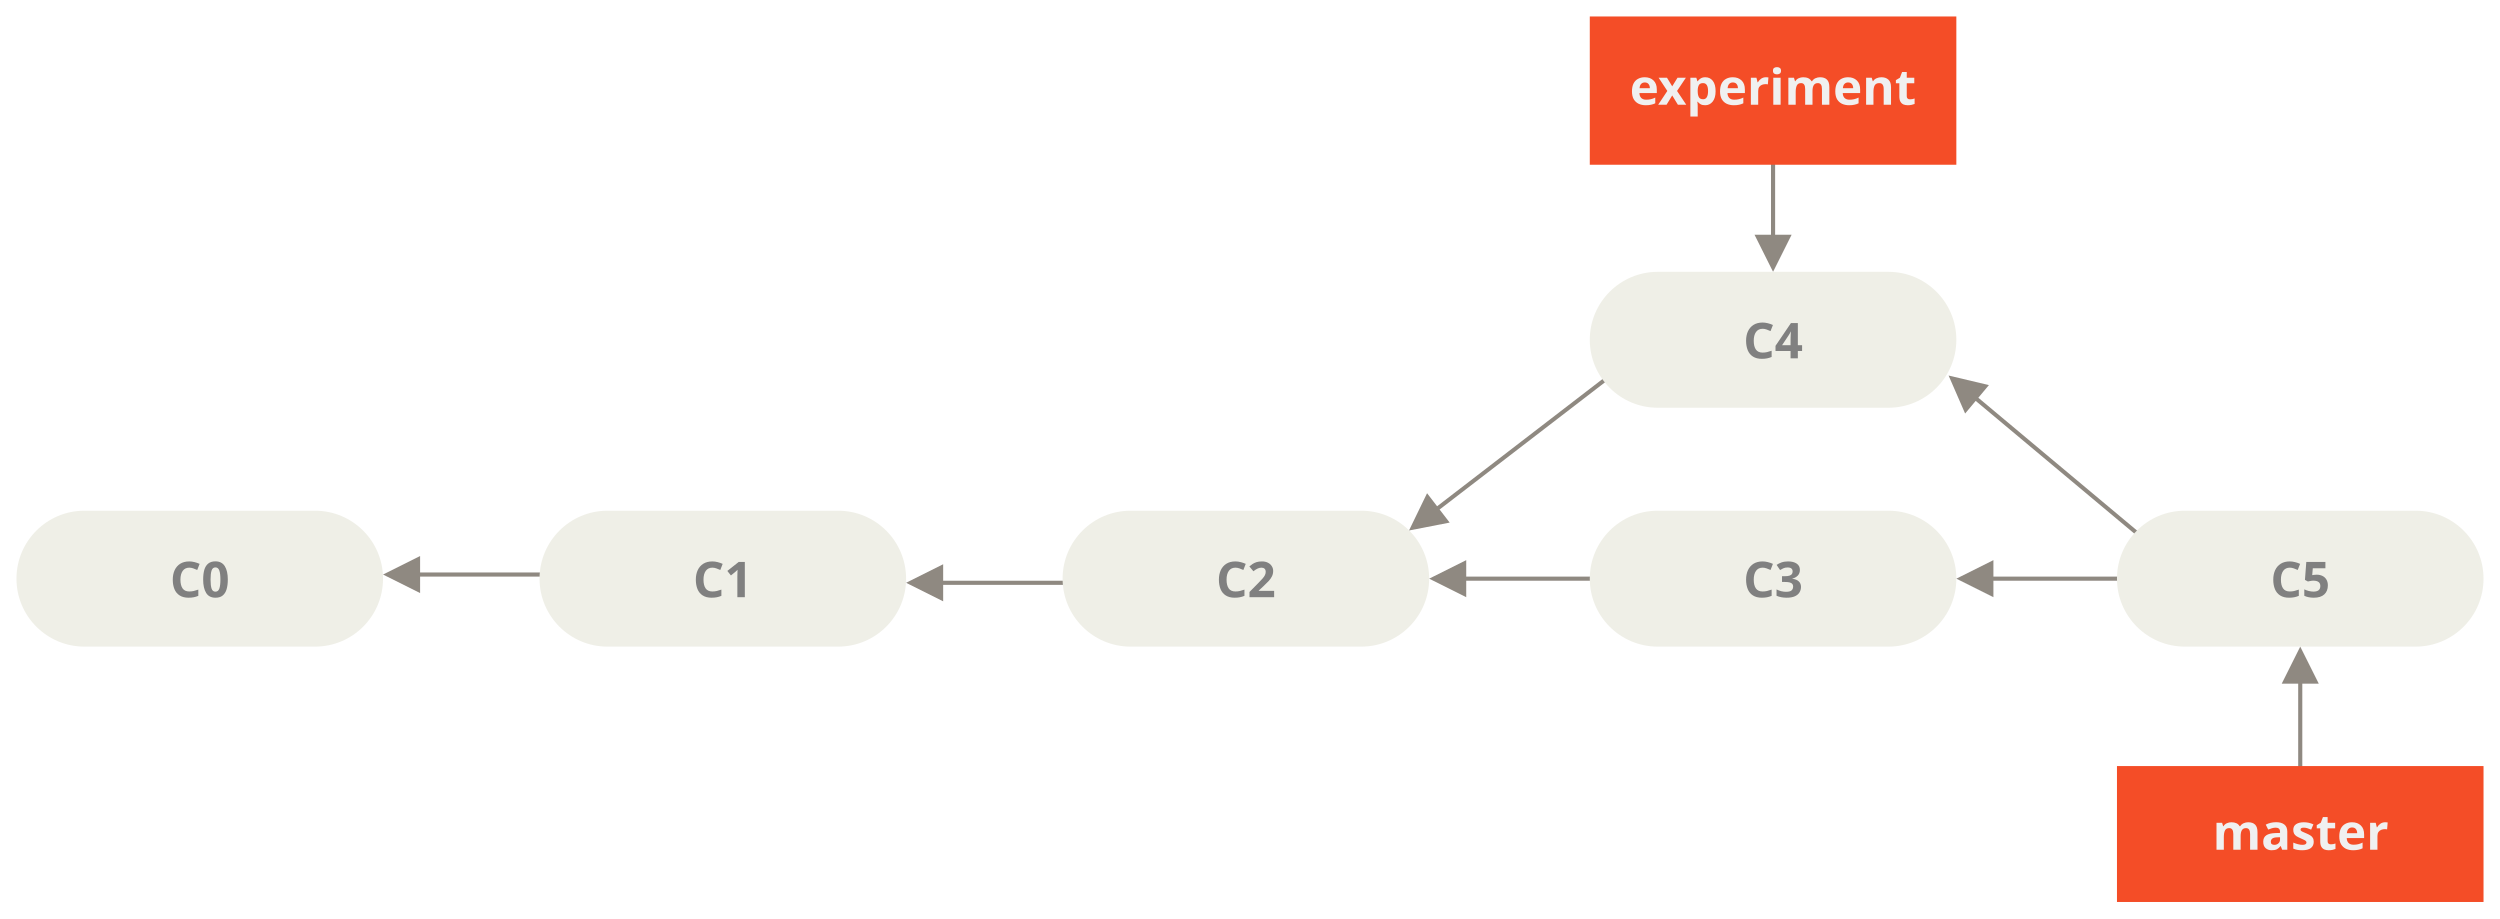
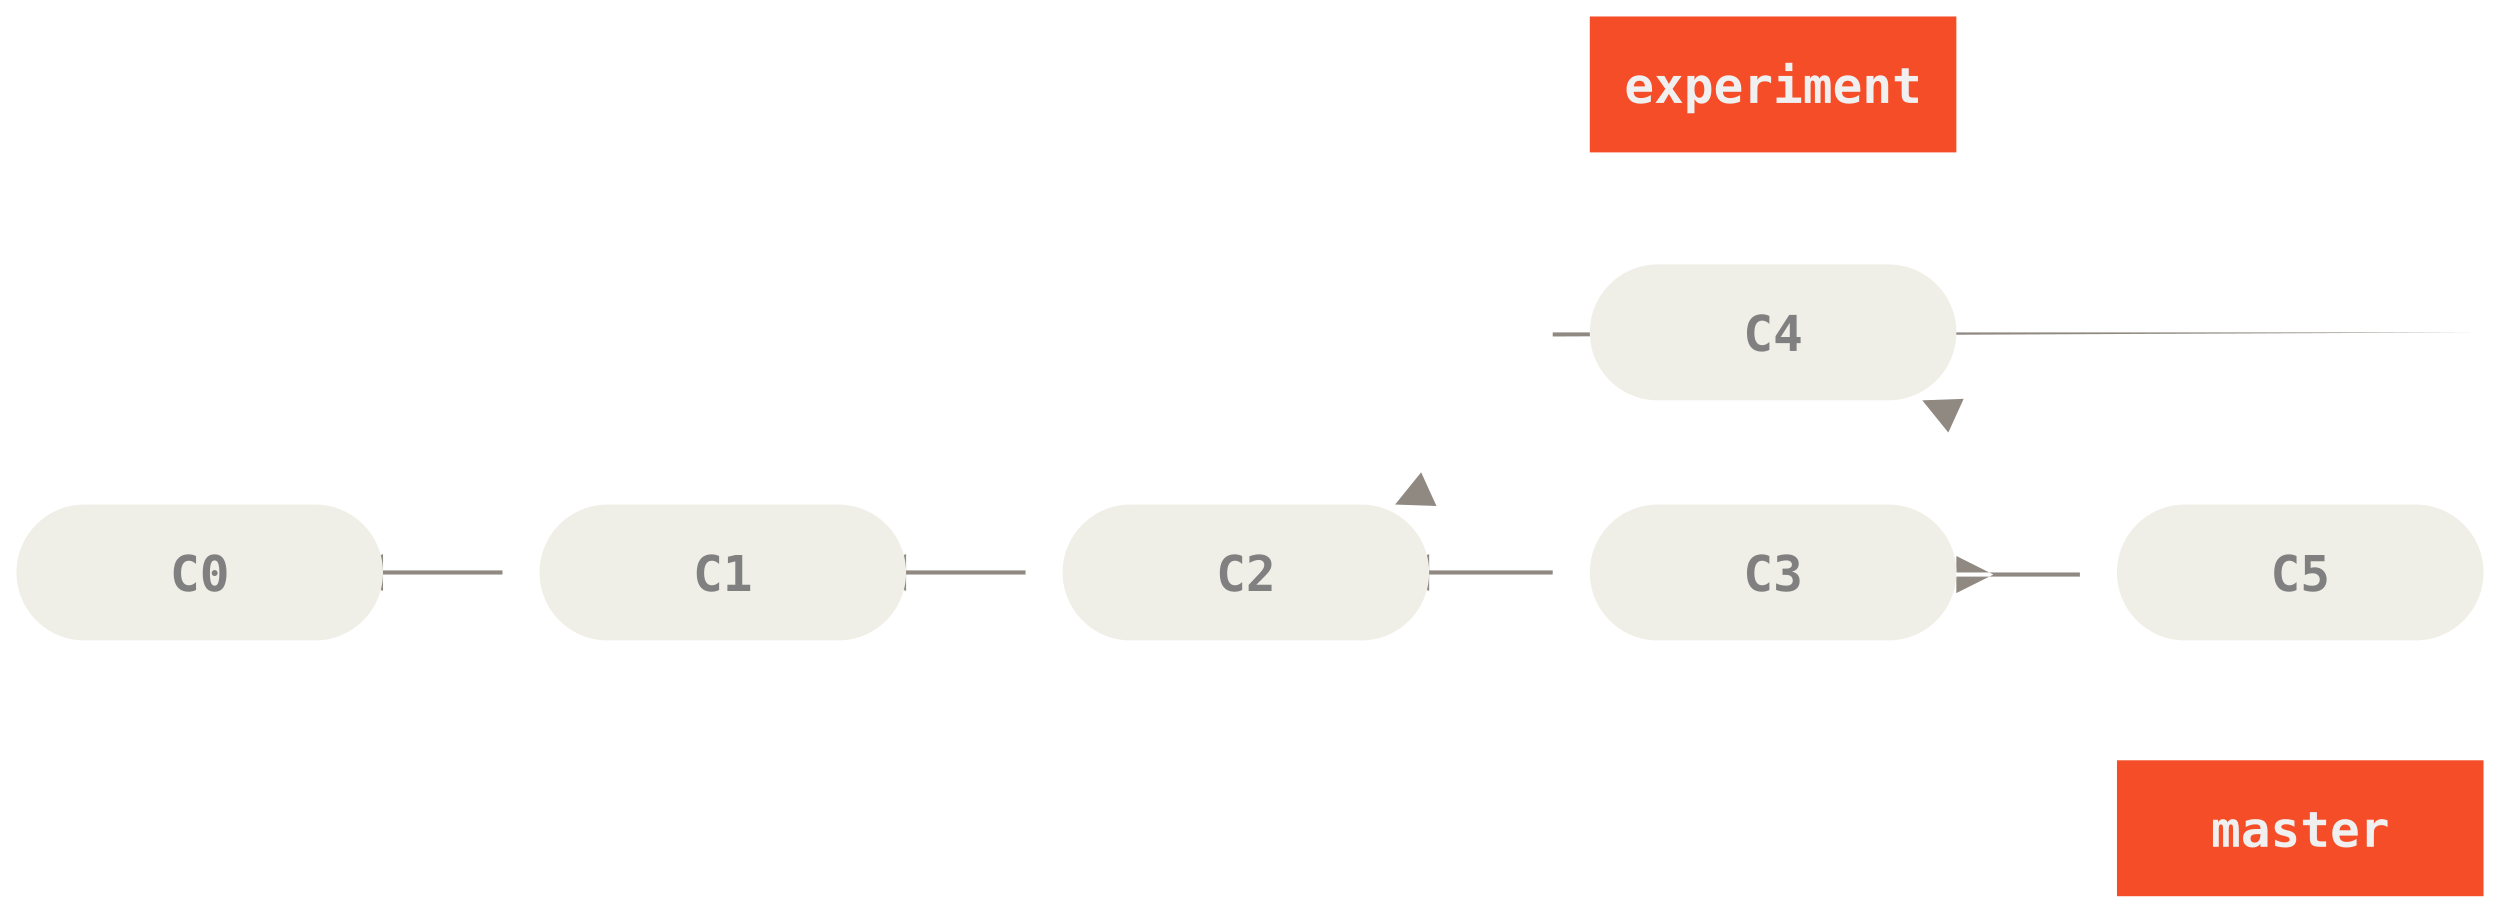
- <svg xmlns="http://www.w3.org/2000/svg" id="svg35114" version="1.1" viewBox="0 0 607 223">
-   <g id="03---Rebase-2" transform="translate(-10,-7)" style="fill-rule:evenodd;fill:none">
-     <path id="Line" d="m112 146h35v1h-35v4l-9-4.5 9-4.5z" style="fill-rule:nonzero;fill:#8f8981" />
-     <path id="Line-2" d="m239 148h35v1h-35v4l-9-4.5 9-4.5z" style="fill-rule:nonzero;fill:#8f8981" />
-     <g id="brown" transform="translate(14,131)">
-       <rect id="Rectangle-1" width="89" height="33" rx="16.5" ry="16.5" style="fill-rule:evenodd;fill:#efefe7" />
-       <text id="C6" font-size="12px" font-weight="700" style="fill:#979797;font-family:'Source Code Pro';font-size:12px;font-weight:700;text-anchor:middle">
-         <tspan id="tspan35046" x="44.5" y="21" style="fill:gray">C0</tspan>
-       </text>
-     </g>
-     <g id="g35056" transform="translate(141,131)">
-       <rect id="rect35050" width="89" height="33" rx="16.5" ry="16.5" style="fill-rule:evenodd;fill:#efefe7" />
-       <text id="text35054" font-size="12px" font-weight="700" style="fill:#979797;font-family:'Source Code Pro';font-size:12px;font-weight:700;text-anchor:middle">
-         <tspan id="tspan35052" x="44.5" y="21" style="fill:gray">C1</tspan>
-       </text>
-     </g>
-     <g id="g35064" transform="translate(268,131)">
-       <rect id="rect35058" width="89" height="33" rx="16.5" ry="16.5" style="fill-rule:evenodd;fill:#efefe7" />
-       <text id="text35062" font-size="12px" font-weight="700" style="fill:#979797;font-family:'Source Code Pro';font-size:12px;font-weight:700;text-anchor:middle">
-         <tspan id="tspan35060" x="44.5" y="21" style="fill:gray">C2</tspan>
-       </text>
-     </g>
-     <path id="Line-5" d="m358.93 129.92 45.659-35.122.61.793-45.659 35.122 2.439 3.171-9.877 1.921 4.39-9.054z" style="fill-rule:nonzero;fill:#8f8981" />
-     <path id="Line-8" d="m490.34 103.57 42.865 35.866-.642.767-42.865-35.866-2.567 3.068-4.015-9.227 9.79 2.324z" style="fill-rule:nonzero;fill:#8f8981" />
-     <g id="Line-7-+-ref-3" transform="translate(397,11)">
-       <path id="Line-7" d="m43 53v-32h1v32h4l-4.5 9-4.5-9z" style="fill-rule:nonzero;fill:#8f8981" />
-       <g id="ref" transform="translate(-1)">
-         <rect id="Rectangle-2" transform="scale(.83962 1)" width="106" height="36" style="fill-rule:evenodd;fill:#f44d27" />
-         <text id="master" transform="translate(-8.5323 .51691)" font-size="12px" font-weight="700" style="fill:#979797;font-family:'Source Code Pro';font-size:12px;font-weight:700;text-anchor:middle">
-           <tspan id="tspan35070" x="53" y="20.909" style="fill:#f0f0f0">experiment</tspan>
-         </text>
-       </g>
-     </g>
-     <g id="g35081" transform="translate(396,73)">
-       <rect id="rect35075" width="89" height="33" rx="16.5" ry="16.5" style="fill-rule:evenodd;fill:#efefe7" />
-       <text id="text35079" font-size="12px" font-weight="700" style="fill:#979797;font-family:'Source Code Pro';font-size:12px;font-weight:700;text-anchor:middle">
-         <tspan id="tspan35077" x="44.5" y="21" style="fill:gray">C4</tspan>
-       </text>
-     </g>
-     <g id="Line-6-+-brown-4" transform="translate(357,131)">
-       <path id="Line-6" d="m9 16h35v1h-35v4l-9-4.5 9-4.5z" style="fill-rule:nonzero;fill:#8f8981" />
-       <g id="g35090" transform="translate(39)">
-         <rect id="rect35084" width="89" height="33" rx="16.5" ry="16.5" style="fill-rule:evenodd;fill:#efefe7" />
-         <text id="text35088" font-size="12px" font-weight="700" style="fill:#979797;font-family:'Source Code Pro';font-size:12px;font-weight:700;text-anchor:middle">
-           <tspan id="tspan35086" x="44.5" y="21" style="fill:gray">C3</tspan>
-         </text>
-       </g>
-     </g>
-     <path id="path35093" d="m494 147h35v1h-35v4l-9-4.5 9-4.5z" style="fill-rule:nonzero;fill:#8f8981" />
-     <g id="g35101" transform="translate(524,131)">
-       <rect id="rect35095" width="89" height="33" rx="16.5" ry="16.5" style="fill-rule:evenodd;fill:#efefe7" />
-       <text id="text35099" font-size="12px" font-weight="700" style="fill:#979797;font-family:'Source Code Pro';font-size:12px;font-weight:700;text-anchor:middle">
-         <tspan id="tspan35097" x="44.5" y="21" style="fill:gray">C5</tspan>
-       </text>
-     </g>
-     <g id="Line-4-+-ref-2" transform="translate(526,164)">
-       <path id="Line-4" transform="translate(-1)" d="m44 9v35h-1v-35h-4l4.5-9 4.5 9z" style="fill-rule:nonzero;fill:#8f8981" />
-       <g id="g35110" transform="translate(-2,29)">
-         <rect id="rect35104" transform="scale(.83962 1)" width="106" height="33" style="fill-rule:evenodd;fill:#f44d27" />
-         <text id="text35108" transform="translate(-8.4003 .316)" font-size="12px" font-weight="700" style="fill:#979797;font-family:'Source Code Pro';font-size:12px;font-weight:700;text-anchor:middle">
-           <tspan id="tspan35106" x="53" y="20" style="fill:#f0f0f0">master</tspan>
-         </text>
-       </g>
-     </g>
+ <svg xmlns="http://www.w3.org/2000/svg" version="1.1" width="1214" height="443.2" viewBox="0 0 607 221.6">
+   <path d="m93 138.5h29v1h-29v4l-9-4.5 9-4.5z" fill="#8f8981" />
+   <path d="m220 138.5h29v1h-29v4l-9-4.5 9-4.5z" fill="#8f8981" />
+   <path d="m347 138.5h30v1h-30v4l-9-4.5 9-4.5z" fill="#8f8981" />
+   <path d="M394.274 97.2 L346.917 118.77 L345.052 114.674 L338.726 122.5 L348.782 122.865 L346.917 118.77 Z" fill="#8f8981" />
+   <path d="M522.274 122.5 L474.917 100.93 L476.782 96.835 L466.726 97.2 L473.052 105.026 L474.917 100.93 Z" fill="#8f8981" />
+   <path d="m475 139h30v1h-30v4l9-4.5-9-4.5z" fill="#8f8981" />
+   <path d="m603 80.7h-226v1h--226v4l9-4.5-9-4.5z" fill="#8f8981" />
+   <g>
+     <rect x="4" y="122.5" width="89" height="33" rx="16.5" ry="16.5" fill="#efefe7" />
+     <text font-size="12px" font-weight="700" font-family="'JetBrains Mono', 'Source Code Pro', monospace" text-anchor="middle">
+       <tspan x="48.5" y="143.5" fill="gray">C0</tspan>
+     </text>
+   </g>
+   <g>
+     <rect x="131" y="122.5" width="89" height="33" rx="16.5" ry="16.5" fill="#efefe7" />
+     <text font-size="12px" font-weight="700" font-family="'JetBrains Mono', 'Source Code Pro', monospace" text-anchor="middle">
+       <tspan x="175.5" y="143.5" fill="gray">C1</tspan>
+     </text>
+   </g>
+   <g>
+     <rect x="258" y="122.5" width="89" height="33" rx="16.5" ry="16.5" fill="#efefe7" />
+     <text font-size="12px" font-weight="700" font-family="'JetBrains Mono', 'Source Code Pro', monospace" text-anchor="middle">
+       <tspan x="302.5" y="143.5" fill="gray">C2</tspan>
+     </text>
+   </g>
+   <g>
+     <rect x="386" y="4" width="89" height="33" fill="#f44d27" />
+     <text font-size="12px" font-weight="700" font-family="'JetBrains Mono', 'Source Code Pro', monospace" text-anchor="middle">
+       <tspan x="430.5" y="25" fill="#f0f0f0">experiment</tspan>
+     </text>
+   </g>
+   <g>
+     <rect x="386" y="64.2" width="89" height="33" rx="16.5" ry="16.5" fill="#efefe7" />
+     <text font-size="12px" font-weight="700" font-family="'JetBrains Mono', 'Source Code Pro', monospace" text-anchor="middle">
+       <tspan x="430.5" y="85.2" fill="gray">C4</tspan>
+     </text>
+   </g>
+   <g>
+     <rect x="386" y="122.5" width="89" height="33" rx="16.5" ry="16.5" fill="#efefe7" />
+     <text font-size="12px" font-weight="700" font-family="'JetBrains Mono', 'Source Code Pro', monospace" text-anchor="middle">
+       <tspan x="430.5" y="143.5" fill="gray">C3</tspan>
+     </text>
+   </g>
+   <g>
+     <rect x="514" y="122.5" width="89" height="33" rx="16.5" ry="16.5" fill="#efefe7" />
+     <text font-size="12px" font-weight="700" font-family="'JetBrains Mono', 'Source Code Pro', monospace" text-anchor="middle">
+       <tspan x="558.5" y="143.5" fill="gray">C5</tspan>
+     </text>
+   </g>
+   <g>
+     <rect x="514" y="184.6" width="89" height="33" fill="#f44d27" />
+     <text font-size="12px" font-weight="700" font-family="'JetBrains Mono', 'Source Code Pro', monospace" text-anchor="middle">
+       <tspan x="558.5" y="205.6" fill="#f0f0f0">master</tspan>
+     </text>
  </g>
</svg>
